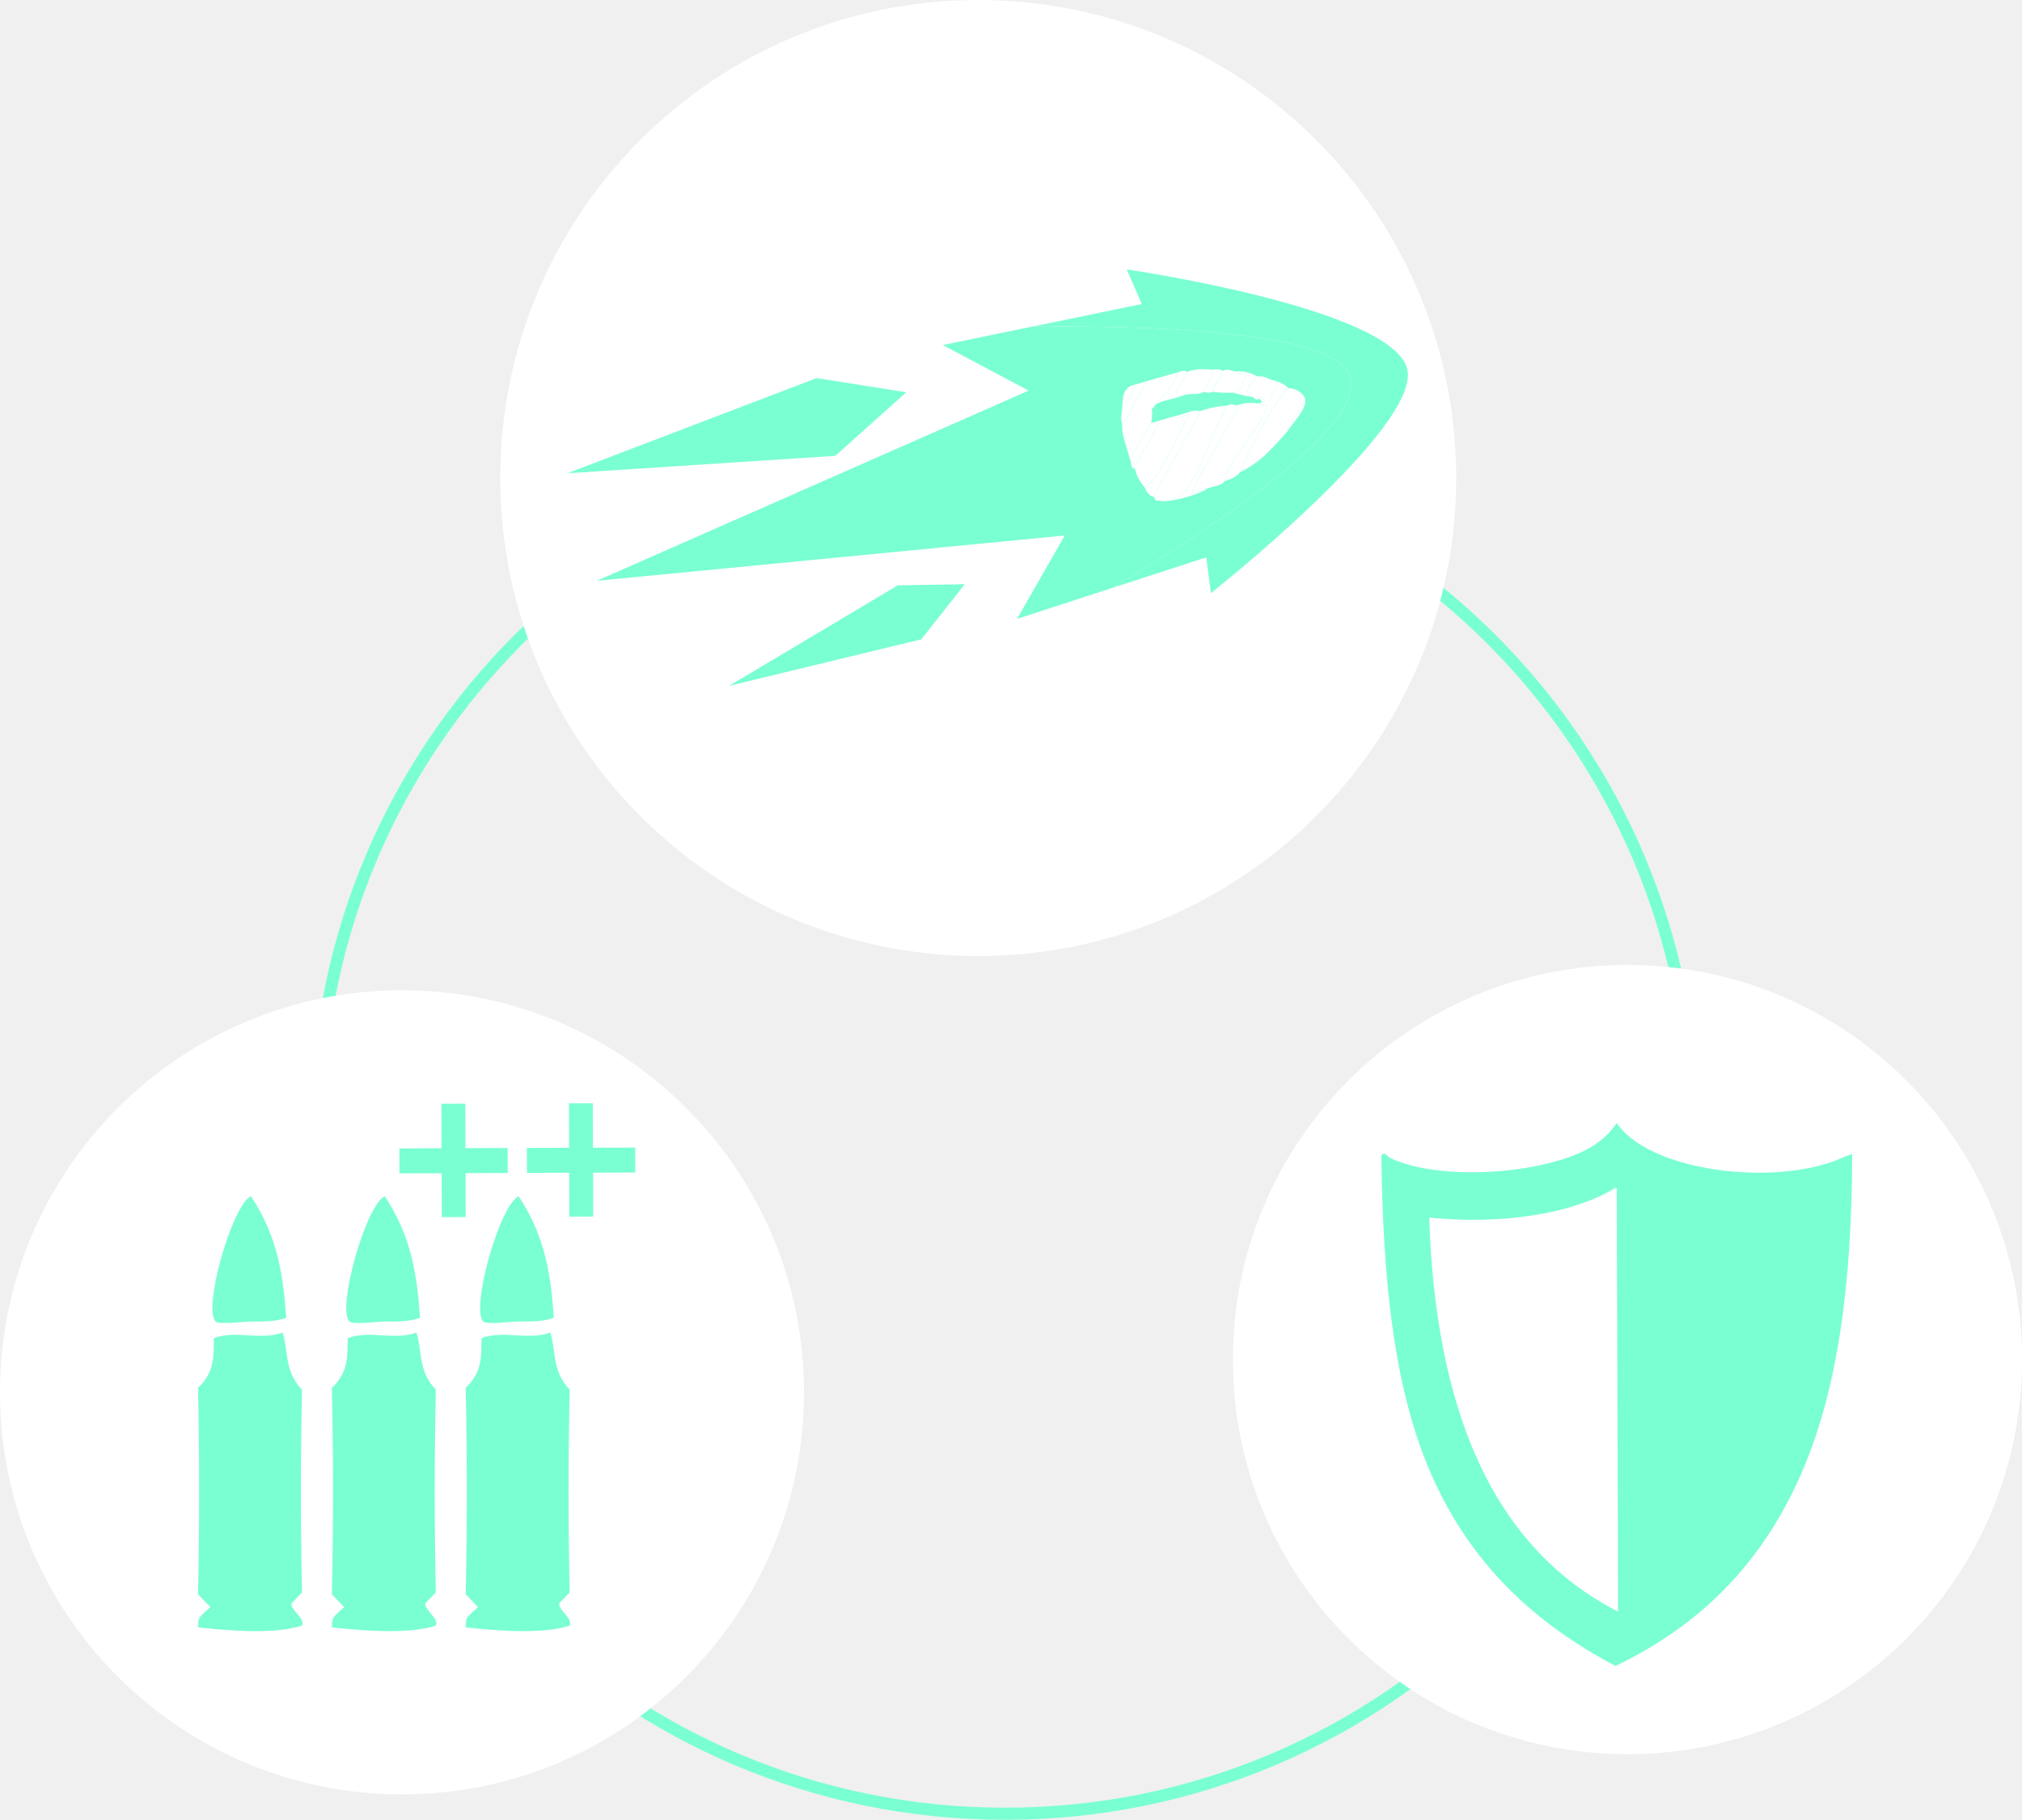
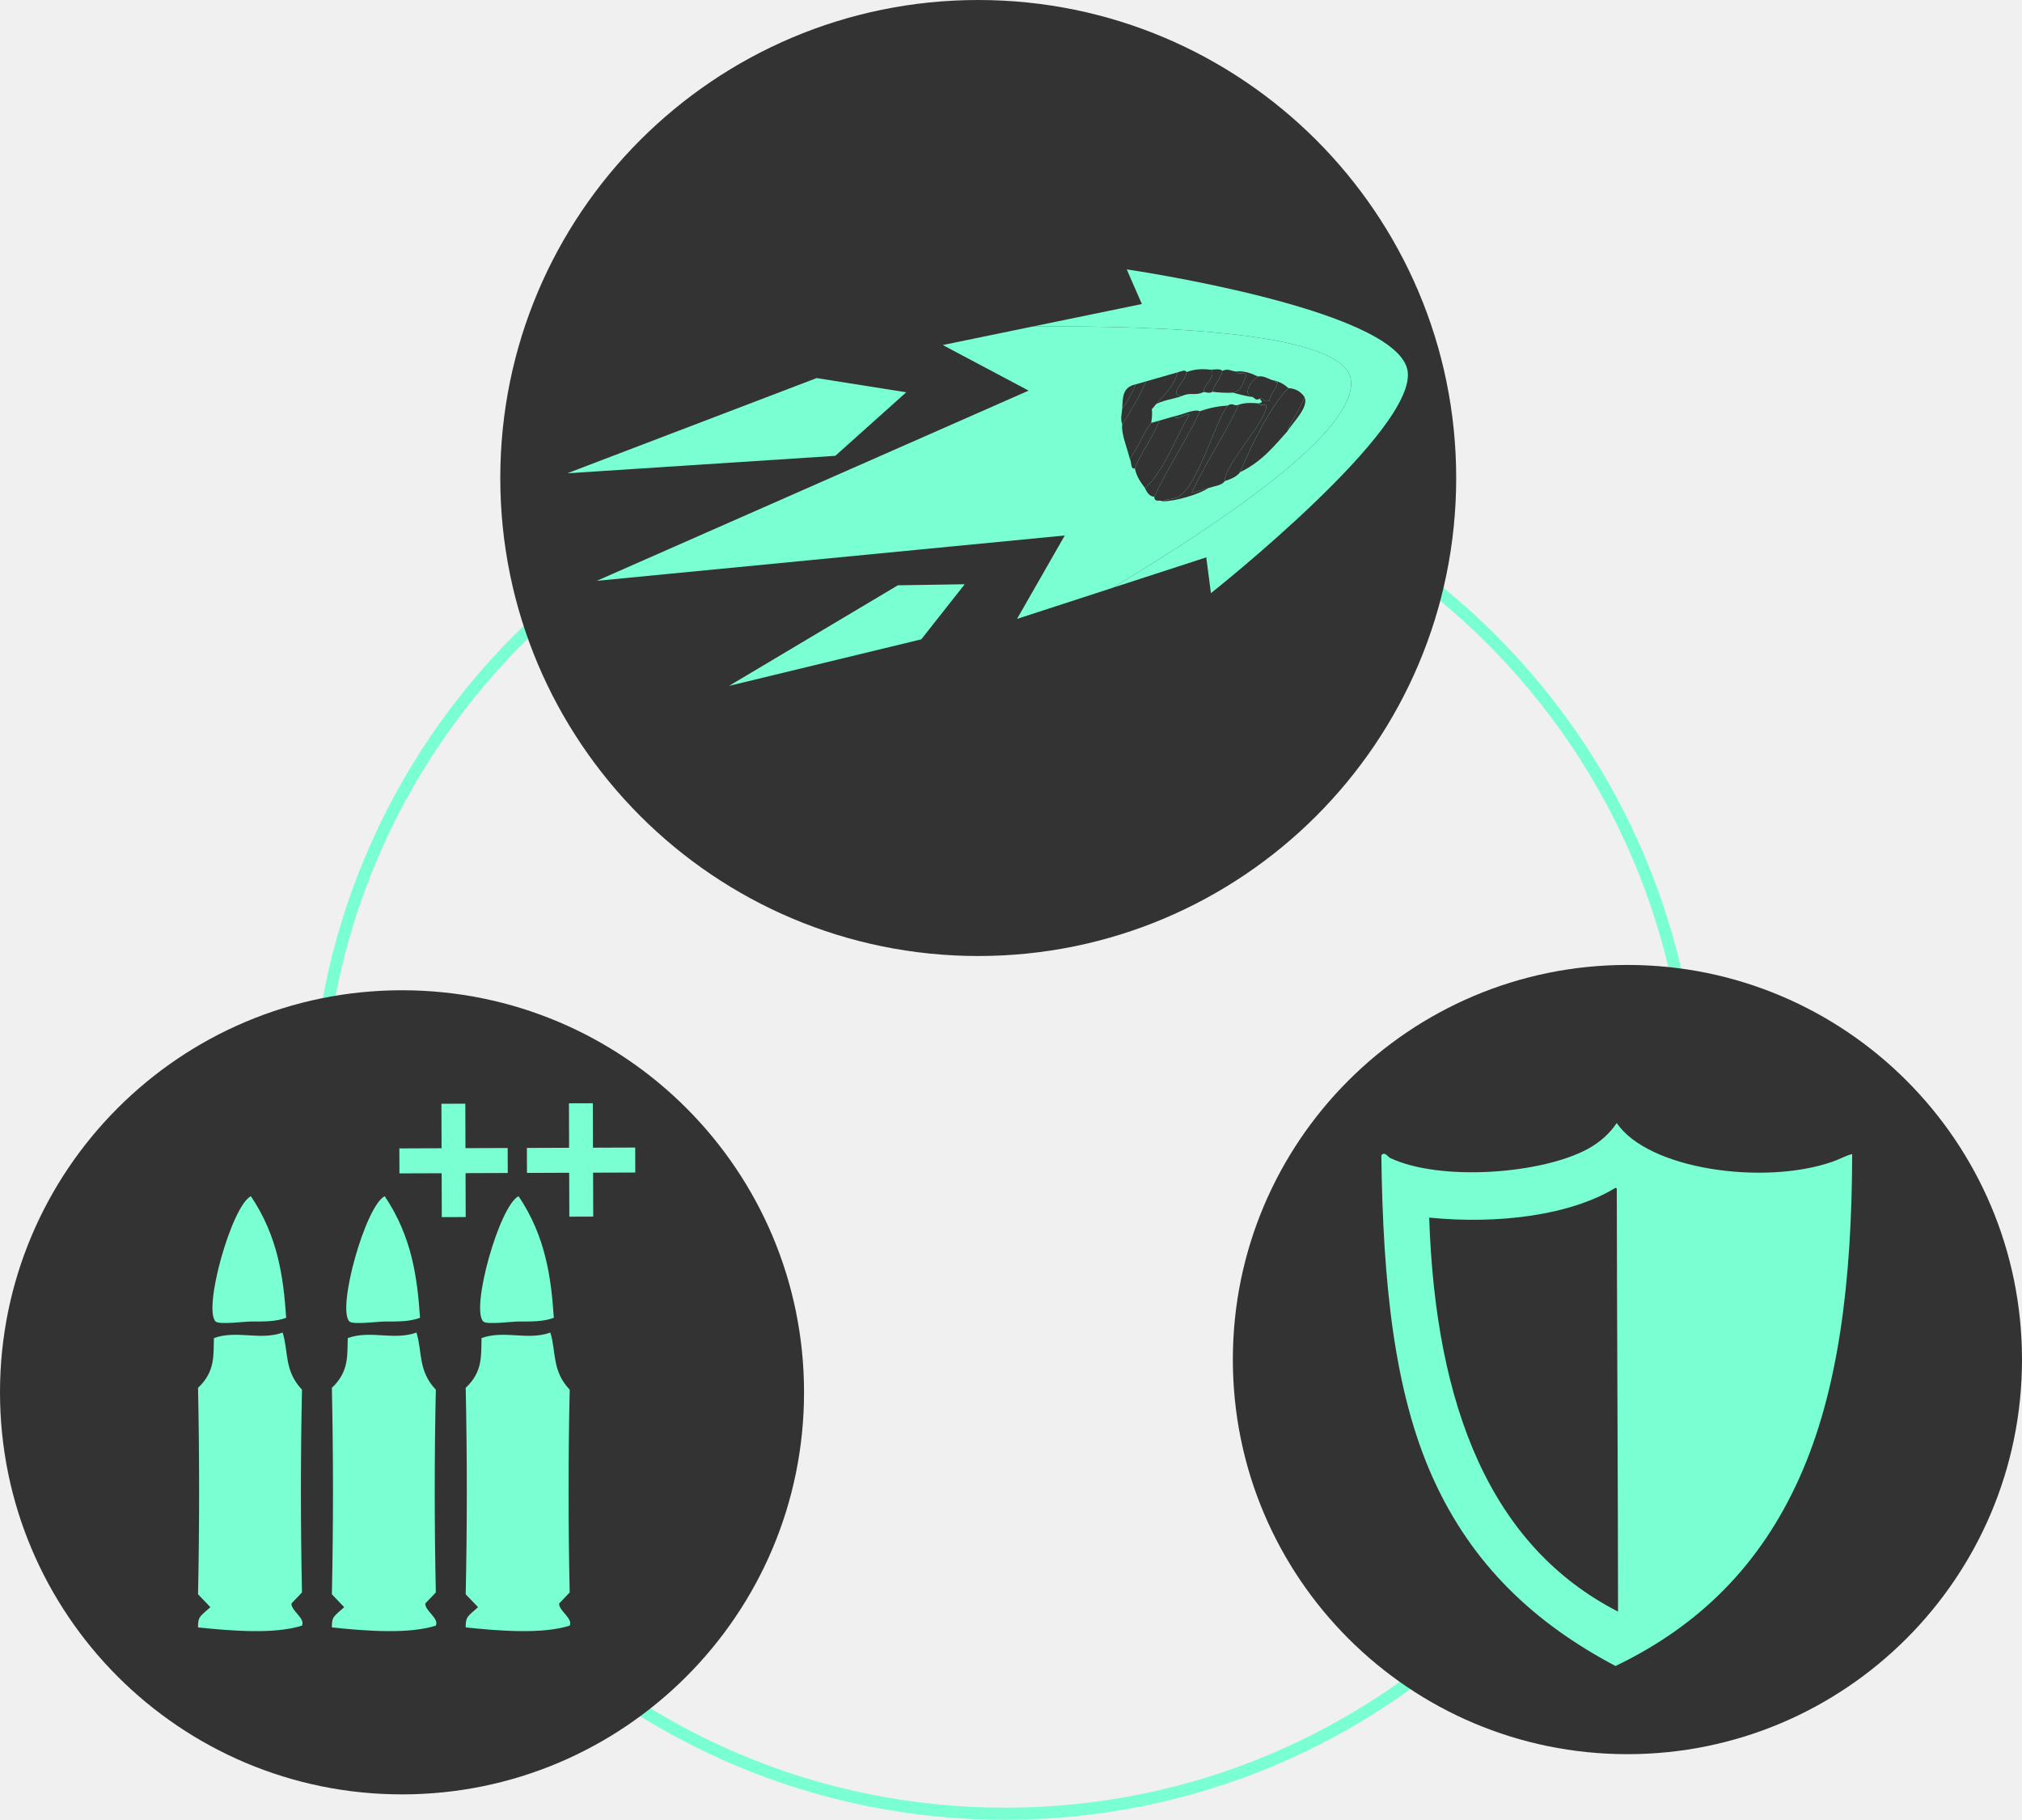
<svg xmlns="http://www.w3.org/2000/svg" version="1.1" id="Ebene_1" width="500.961" height="450.814" viewBox="0 0 500.961 450.814" overflow="visible" enable-background="new 0 0 500.961 450.814" xml:space="preserve">
  <circle fill="none" stroke="#7AFFD2" stroke-width="3" cx="249.004" cy="278.885" r="170.429" />
  <g>
-     <circle fill="#FFFFFF" cx="99.602" cy="344.916" r="99.602" />
+     <circle fill="#333333" cx="99.602" cy="344.916" r="99.602" />
    <g>
      <g>
-         <path fill="#7AFFD2" d="M109.423,290.644l-10.459,0.036l-0.021-6.188l10.459-0.039l-0.037-11.018l5.92-0.02l0.037,11.016     l10.455-0.039l0.021,6.19l-10.455,0.039l0.035,10.876l-5.92,0.022L109.423,290.644z" />
-         <path fill="#7AFFD2" d="M141.018,290.526l-10.458,0.039l-0.021-6.19l10.458-0.039l-0.037-11.015l5.92-0.021l0.037,11.015     l10.458-0.037l0.02,6.188l-10.455,0.039l0.037,10.877l-5.92,0.021L141.018,290.526z" />
+         <path fill="#7AFFD2" d="M109.423,290.644l-10.459,0.037l-0.021-6.188l10.459-0.039l-0.037-11.019l5.92-0.02l0.037,11.016     l10.455-0.039l0.021,6.19l-10.455,0.039l0.035,10.876l-5.92,0.022L109.423,290.644z" />
+         <path fill="#7AFFD2" d="M141.018,290.526l-10.458,0.039l-0.021-6.19l10.458-0.039l-0.037-11.015l5.92-0.021l0.037,11.016     l10.458-0.037l0.02,6.188l-10.455,0.039l0.037,10.877l-5.92,0.021L141.018,290.526z" />
      </g>
      <g>
-         <path fill-rule="evenodd" clip-rule="evenodd" fill="#7AFFD2" d="M70.903,326.459c-2.65,0.96-5.257,0.919-8.743,0.919     c-1.66,0-7.855,0.837-8.732,0c-3.199-3.076,3.981-28.683,8.732-31.046C68.897,306.375,70.218,316.426,70.903,326.459z" />
-         <path fill-rule="evenodd" clip-rule="evenodd" fill="#7AFFD2" d="M70.026,330.112c1.487,4.717,0.329,9.433,4.792,14.155     c-0.353,16.741-0.353,33.476,0,50.223c-0.86,0.912-1.742,1.82-2.603,2.736c-0.112,1.829,3.469,3.653,2.603,5.486     c-6.839,2.179-17.439,1.306-25.754,0.449c-0.021-2.695,0.456-2.676,3.063-5.023c-1.02-1.059-2.047-2.127-3.063-3.186     c0.359-17.059,0.359-34.1,0-51.147c4.364-4.099,3.774-8.216,3.934-12.327C58.667,329.436,64.35,332.15,70.026,330.112z" />
+         <path fill="#7AFFD2" d="M70.903,326.459c-2.65,0.96-5.257,0.919-8.743,0.919c-1.66,0-7.855,0.837-8.732,0     c-3.199-3.076,3.981-28.683,8.732-31.046C68.897,306.375,70.218,316.426,70.903,326.459z" />
+         <path fill="#7AFFD2" d="M70.026,330.112c1.487,4.717,0.329,9.433,4.792,14.154c-0.353,16.741-0.353,33.477,0,50.224     c-0.86,0.912-1.742,1.819-2.603,2.735c-0.112,1.829,3.469,3.653,2.603,5.486c-6.839,2.179-17.439,1.306-25.754,0.449     c-0.021-2.695,0.456-2.676,3.063-5.023c-1.02-1.059-2.047-2.127-3.063-3.186c0.359-17.06,0.359-34.101,0-51.147     c4.364-4.099,3.774-8.216,3.934-12.327C58.667,329.436,64.35,332.15,70.026,330.112z" />
      </g>
      <g>
-         <path fill-rule="evenodd" clip-rule="evenodd" fill="#7AFFD2" d="M104.065,326.459c-2.656,0.96-5.265,0.919-8.752,0.919     c-1.658,0-7.854,0.837-8.73,0c-3.199-3.076,3.975-28.683,8.73-31.046C102.057,306.375,103.378,316.426,104.065,326.459z" />
-         <path fill-rule="evenodd" clip-rule="evenodd" fill="#7AFFD2" d="M103.181,330.112c1.487,4.717,0.322,9.433,4.798,14.155     c-0.359,16.741-0.359,33.476,0,50.223c-0.865,0.912-1.731,1.82-2.615,2.736c-0.106,1.829,3.48,3.653,2.615,5.486     c-6.856,2.179-17.448,1.306-25.754,0.449c-0.021-2.695,0.454-2.676,3.05-5.023c-1.021-1.059-2.034-2.127-3.05-3.186     c0.366-17.059,0.366-34.1,0-51.147c4.358-4.099,3.772-8.216,3.934-12.327C91.835,329.436,97.505,332.15,103.181,330.112z" />
+         <path fill="#7AFFD2" d="M104.065,326.459c-2.656,0.96-5.265,0.919-8.752,0.919c-1.658,0-7.854,0.837-8.73,0     c-3.199-3.076,3.975-28.683,8.73-31.046C102.057,306.375,103.378,316.426,104.065,326.459z" />
+         <path fill="#7AFFD2" d="M103.181,330.112c1.487,4.717,0.322,9.433,4.798,14.154c-0.359,16.741-0.359,33.477,0,50.224     c-0.865,0.912-1.731,1.819-2.615,2.735c-0.106,1.829,3.48,3.653,2.615,5.486c-6.856,2.179-17.448,1.306-25.754,0.449     c-0.021-2.695,0.454-2.676,3.05-5.023c-1.021-1.059-2.034-2.127-3.05-3.186c0.366-17.06,0.366-34.101,0-51.147     c4.358-4.099,3.772-8.216,3.934-12.327C91.835,329.436,97.505,332.15,103.181,330.112z" />
      </g>
      <g>
-         <path fill-rule="evenodd" clip-rule="evenodd" fill="#7AFFD2" d="M137.214,326.459c-2.652,0.96-5.252,0.919-8.732,0.919     c-1.671,0-7.859,0.837-8.732,0c-3.212-3.076,3.975-28.683,8.732-31.046C135.208,306.375,136.533,316.426,137.214,326.459z" />
-         <path fill-rule="evenodd" clip-rule="evenodd" fill="#7AFFD2" d="M136.347,330.112c1.487,4.717,0.329,9.433,4.798,14.155     c-0.37,16.741-0.37,33.476,0,50.223c-0.877,0.912-1.755,1.82-2.613,2.736c-0.108,1.829,3.46,3.653,2.613,5.486     c-6.858,2.179-17.456,1.306-25.765,0.449c-0.02-2.695,0.46-2.676,3.057-5.023c-1.022-1.059-2.043-2.127-3.057-3.186     c0.363-17.059,0.363-34.1,0-51.147c4.369-4.099,3.772-8.216,3.925-12.327C124.988,329.436,130.673,332.15,136.347,330.112z" />
+         <path fill="#7AFFD2" d="M137.214,326.459c-2.652,0.96-5.252,0.919-8.732,0.919c-1.671,0-7.859,0.837-8.732,0     c-3.212-3.076,3.975-28.683,8.732-31.046C135.208,306.375,136.533,316.426,137.214,326.459z" />
+         <path fill="#7AFFD2" d="M136.347,330.112c1.487,4.717,0.329,9.433,4.798,14.154c-0.37,16.741-0.37,33.477,0,50.224     c-0.877,0.912-1.755,1.819-2.613,2.735c-0.108,1.829,3.46,3.653,2.613,5.486c-6.858,2.179-17.456,1.306-25.765,0.449     c-0.02-2.695,0.46-2.676,3.057-5.023c-1.022-1.059-2.043-2.127-3.057-3.186c0.363-17.06,0.363-34.101,0-51.147     c4.369-4.099,3.772-8.216,3.925-12.327C124.988,329.436,130.673,332.15,136.347,330.112z" />
      </g>
    </g>
  </g>
-   <circle fill-rule="evenodd" clip-rule="evenodd" fill="#FFFFFF" cx="242.364" cy="118.416" r="118.415" />
+   <circle fill="#333333" cx="242.364" cy="118.416" r="118.415" />
  <g>
-     <polygon fill-rule="evenodd" clip-rule="evenodd" fill="#7AFFD2" points="180.623,169.909 222.457,144.993 239.012,144.738    228.254,158.38  " />
-     <polygon fill-rule="evenodd" clip-rule="evenodd" fill="#7AFFD2" points="140.553,117.244 202.32,93.662 224.527,97.181    206.952,112.923  " />
+     <polygon fill="#7AFFD2" points="180.623,169.909 222.457,144.993 239.012,144.738 228.254,158.38  " />
+     <polygon fill="#7AFFD2" points="140.553,117.244 202.32,93.662 224.527,97.181 206.952,112.923  " />
    <g>
-       <path fill="#7AFFD2" d="M283.789,142.971l15.068-4.899l1.158,8.864c0,0,52.019-41.115,48.648-55.464    c-3.547-15.123-69.507-24.735-69.507-24.735l3.746,8.58L255.8,80.899c32.849-0.291,77.542,1.487,78.896,13.245    c1.436,12.446-29.983,33.914-58.963,51.446L283.789,142.971" />
+       <path fill="#7AFFD2" d="M283.789,142.971l15.068-4.899l1.158,8.864c0,0,52.019-41.115,48.647-55.464    c-3.547-15.123-69.507-24.735-69.507-24.735l3.746,8.58L255.8,80.899c32.849-0.291,77.542,1.487,78.896,13.245    c1.437,12.446-29.982,33.914-58.963,51.446L283.789,142.971" />
      <g>
-         <path fill="#7AFFD2" d="M334.696,94.144c-1.354-11.757-46.048-13.536-78.896-13.245l-22.22,4.575l21.271,11.292l-30.34,13.364     l-76.655,33.758l79.573-7.709l36.37-3.523l-11.819,20.657l23.755-7.723C304.713,128.058,336.132,106.59,334.696,94.144z" />
+         <path fill="#7AFFD2" d="M334.695,94.144c-1.354-11.757-46.047-13.536-78.896-13.245l-22.22,4.575l21.271,11.292l-30.34,13.364     l-76.655,33.758l79.573-7.709l36.37-3.523l-11.818,20.657l23.754-7.723C304.713,128.058,336.132,106.59,334.695,94.144z" />
      </g>
    </g>
    <g>
-       <path fill-rule="evenodd" clip-rule="evenodd" fill="#FFFFFF" d="M281.364,95.212c0.862-0.248,1.729-0.495,2.596-0.742    c-1.697,3.712-3.673,7.268-5.923,10.67c-0.514-1.592-0.075-2.66-0.004-3.925C279.425,99.368,280.534,97.369,281.364,95.212z" />
-       <path fill-rule="evenodd" clip-rule="evenodd" fill="#FFFFFF" d="M299.955,91.572c1.005,0.021,2.229-0.35,2.89,0.295    c-0.408,1.954-2.034,3.231-2.442,5.186c-1.021,0.531-1.474,0.039-2.222,0.077C298.215,95.098,301.574,93.128,299.955,91.572z" />
-       <path fill-rule="evenodd" clip-rule="evenodd" fill="#FFFFFF" d="M285.223,104.767c0.691-0.199,1.383-0.397,2.072-0.593    c-1.653,4.167-4.482,7.684-6.141,11.854c-1.098,0.41-0.763-1.772-1.263-2.443C282.064,110.864,283.052,107.486,285.223,104.767z" />
-       <path fill-rule="evenodd" clip-rule="evenodd" fill="#FFFFFF" d="M290.927,103.132c2.107-0.397,4.831-1.899,6.367-1.262    c-3.383,7.281-7.937,13.912-11.321,21.191c-1.127-0.066-1.777-0.988-2.296-2.146c4.541-3.9,7.533-12.374,11.025-18.303    C293.54,102.612,291.479,104.229,290.927,103.132z" />
-       <path fill-rule="evenodd" clip-rule="evenodd" fill="#FFFFFF" d="M304.183,100.459c1.341-0.847,1.552,0.345,2.741-0.224    c-3.506,7.501-8.186,14.356-11.691,21.859c1.381-0.396,2.765-0.792,4.146-1.188c-2.354,1.607-8.553,3.383-11.402,3.265    c1.23-0.683,2.825-0.361,4.146-1.188C296.911,119.984,301.473,103.424,304.183,100.459z" />
-       <path fill-rule="evenodd" clip-rule="evenodd" fill="#FFFFFF" d="M278.033,101.215c0.166-2.526-0.087-5.282,3.331-6.003    C280.534,97.369,279.425,99.368,278.033,101.215z" />
-       <path fill-rule="evenodd" clip-rule="evenodd" fill="#FFFFFF" d="M318.927,106.893c1.037-3.058,3.257-5.46,4.29-8.521    C324.293,100.868,320.489,104.413,318.927,106.893z" />
-       <path fill-rule="evenodd" clip-rule="evenodd" fill="#FFFFFF" d="M319.216,96.152c1.706,0.074,3.037,0.813,4.001,2.22    c-1.033,3.061-3.253,5.463-4.29,8.521c-3.325,3.68-6.357,7.522-11.698,10.083C309.637,111.175,314.591,100.724,319.216,96.152z" />
-       <path fill-rule="evenodd" clip-rule="evenodd" fill="#FFFFFF" d="M311.659,93.269c1.76-0.289,2.722,0.861,4.224,1.034    c0.032,0.469,0.342,0.43,0.668,0.37c-0.281,1.735-1.794,2.786-2.072,4.521c-1.306,0.782-1.339-0.732-2.372-0.444    c-1.308,0.785-1.34-0.729-2.371-0.442C308.061,96.836,310.129,94.345,311.659,93.269z" />
-       <path fill-rule="evenodd" clip-rule="evenodd" fill="#FFFFFF" d="M306.254,92.012c2.127-0.17,3.802,0.482,5.405,1.257    c-1.53,1.076-3.599,3.567-1.924,5.039c-1.424-0.314-2.851-0.621-4.221-1.036c2.455-0.671,2.403-2.734,3.257-4.297    C308.324,91.948,306.701,93.04,306.254,92.012z" />
-       <path fill-rule="evenodd" clip-rule="evenodd" fill="#FFFFFF" d="M291.732,92.244c0.835-0.193,1.906-0.818,2.223-0.076    c0.023,2.188-4.853,5.664-1.107,5.927c-2.676,0.988-6.739,1.204-7.48,3.264C287.685,98.428,290.896,95.994,291.732,92.244z" />
-       <path fill-rule="evenodd" clip-rule="evenodd" fill="#FFFFFF" d="M312.106,98.749c1.033-0.288,1.066,1.227,2.372,0.444    c0.278-1.735,1.791-2.786,2.072-4.521c-0.326,0.061-0.636,0.1-0.668-0.37c1.269,0.332,2.38,0.951,3.333,1.849    c-4.625,4.572-9.579,15.023-11.987,20.824c-0.737,1.044-2.177,1.699-3.85,2.226c0.342-4.65,10.341-14.705,10.36-18.674    c0.002-0.711-1.853,0.262-1.853-0.592C313.22,99.579,312.407,99.368,312.106,98.749z" />
-       <path fill-rule="evenodd" clip-rule="evenodd" fill="#FFFFFF" d="M293.955,92.168c2.368-0.863,4.204-0.765,6-0.597    c1.619,1.556-1.74,3.526-1.774,5.557c-2.159,1.012-3.174-0.047-5.333,0.966C289.103,97.833,293.979,94.357,293.955,92.168z" />
-       <path fill-rule="evenodd" clip-rule="evenodd" fill="#FFFFFF" d="M302.845,91.867c1.561-0.714,2.237,0.157,3.409,0.145    c0.447,1.028,2.07-0.064,2.518,0.963c-0.854,1.563-0.802,3.626-3.257,4.297c-1.797,0.095-3.479-0.017-5.112-0.219    C300.811,95.098,302.437,93.821,302.845,91.867z" />
-       <path fill-rule="evenodd" clip-rule="evenodd" fill="#FFFFFF" d="M285.367,101.359c0.18,1.26-0.009,2.319-0.145,3.408    c-2.171,2.719-3.158,6.098-5.331,8.818c-0.695-2.857-2.14-6.131-1.854-8.444c2.25-3.402,4.226-6.958,5.923-10.67    c2.59-0.742,5.181-1.487,7.772-2.226C290.896,95.994,287.685,98.428,285.367,101.359z" />
-       <path fill-rule="evenodd" clip-rule="evenodd" fill="#FFFFFF" d="M297.294,101.87c2.531-0.897,4.781-1.279,6.889-1.411    c-2.71,2.965-7.271,19.525-12.061,22.525c-1.321,0.827-2.916,0.504-4.146,1.188c-0.642-0.415-1.958,0.386-2.003-1.11    C289.357,115.782,293.911,109.151,297.294,101.87z" />
-       <path fill-rule="evenodd" clip-rule="evenodd" fill="#FFFFFF" d="M306.924,100.235c1.921-0.585,3.428-0.415,4.963-0.3    c0,0.854,1.854-0.119,1.853,0.592c-0.02,3.97-10.019,14.024-10.36,18.674c-0.525,1.016-2.522,1.216-4.001,1.705    c-1.381,0.396-2.765,0.792-4.146,1.188C298.738,114.591,303.418,107.736,306.924,100.235z" />
-       <path fill-rule="evenodd" clip-rule="evenodd" fill="#FFFFFF" d="M283.677,120.915c-0.996-1.354-2.017-2.654-2.522-4.887    c1.658-4.17,4.487-7.687,6.141-11.854c1.211-0.347,2.421-0.693,3.632-1.041c0.553,1.096,2.613-0.521,3.775-0.521    C291.21,108.542,288.218,117.015,283.677,120.915z" />
+       <path fill="#333333" d="M281.364,95.212c0.862-0.248,1.729-0.495,2.596-0.742c-1.696,3.712-3.673,7.268-5.923,10.67    c-0.514-1.592-0.075-2.66-0.004-3.925C279.425,99.368,280.534,97.369,281.364,95.212z" />
+       <path fill="#333333" d="M299.955,91.572c1.005,0.021,2.229-0.35,2.891,0.295c-0.408,1.954-2.035,3.231-2.443,5.186    c-1.021,0.531-1.473,0.039-2.221,0.077C298.215,95.098,301.574,93.128,299.955,91.572z" />
+       <path fill="#333333" d="M285.223,104.767c0.691-0.199,1.383-0.397,2.072-0.593c-1.652,4.167-4.482,7.684-6.141,11.854    c-1.098,0.41-0.764-1.772-1.264-2.443C282.064,110.864,283.052,107.486,285.223,104.767z" />
+       <path fill="#333333" d="M290.927,103.132c2.107-0.397,4.831-1.899,6.367-1.262c-3.383,7.281-7.937,13.912-11.321,21.191    c-1.127-0.066-1.777-0.988-2.296-2.146c4.541-3.9,7.533-12.374,11.025-18.303C293.54,102.612,291.479,104.229,290.927,103.132z" />
+       <path fill="#333333" d="M304.184,100.459c1.34-0.847,1.551,0.345,2.74-0.224c-3.506,7.501-8.186,14.356-11.691,21.859    c1.382-0.396,2.766-0.792,4.146-1.188c-2.354,1.607-8.553,3.383-11.402,3.265c1.23-0.683,2.825-0.361,4.146-1.188    C296.911,119.984,301.473,103.424,304.184,100.459z" />
+       <path fill="#333333" d="M278.033,101.215c0.166-2.526-0.088-5.282,3.33-6.003C280.534,97.369,279.425,99.368,278.033,101.215z" />
+       <path fill="#333333" d="M318.927,106.893c1.037-3.058,3.257-5.46,4.29-8.521C324.293,100.868,320.489,104.413,318.927,106.893z" />
+       <path fill="#333333" d="M319.216,96.152c1.706,0.074,3.037,0.813,4.001,2.22c-1.033,3.061-3.253,5.463-4.29,8.521    c-3.325,3.68-6.356,7.522-11.698,10.083C309.637,111.175,314.591,100.724,319.216,96.152z" />
+       <path fill="#333333" d="M311.659,93.269c1.76-0.289,2.722,0.861,4.224,1.034c0.032,0.469,0.342,0.43,0.668,0.37    c-0.281,1.735-1.794,2.786-2.072,4.521c-1.306,0.782-1.338-0.732-2.371-0.444c-1.309,0.785-1.34-0.729-2.371-0.442    C308.061,96.836,310.129,94.345,311.659,93.269z" />
+       <path fill="#333333" d="M306.254,92.012c2.127-0.17,3.803,0.482,5.405,1.257c-1.53,1.076-3.599,3.567-1.925,5.039    c-1.424-0.314-2.851-0.621-4.221-1.036c2.455-0.671,2.403-2.734,3.258-4.297C308.324,91.948,306.701,93.04,306.254,92.012z" />
+       <path fill="#333333" d="M291.732,92.244c0.834-0.193,1.906-0.818,2.223-0.076c0.023,2.188-4.854,5.664-1.107,5.927    c-2.676,0.988-6.738,1.204-7.479,3.264C287.686,98.428,290.896,95.994,291.732,92.244z" />
+       <path fill="#333333" d="M312.105,98.749c1.033-0.288,1.066,1.227,2.373,0.444c0.277-1.735,1.791-2.786,2.071-4.521    c-0.325,0.061-0.636,0.1-0.668-0.37c1.269,0.332,2.38,0.951,3.333,1.849c-4.625,4.572-9.579,15.023-11.986,20.824    c-0.737,1.044-2.178,1.699-3.851,2.226c0.343-4.65,10.341-14.705,10.36-18.674c0.002-0.711-1.854,0.262-1.854-0.592    C313.221,99.579,312.407,99.368,312.105,98.749z" />
+       <path fill="#333333" d="M293.955,92.168c2.368-0.863,4.204-0.765,6-0.597c1.619,1.556-1.74,3.526-1.773,5.557    c-2.16,1.012-3.175-0.047-5.334,0.966C289.104,97.833,293.979,94.357,293.955,92.168z" />
+       <path fill="#333333" d="M302.846,91.867c1.561-0.714,2.236,0.157,3.408,0.145c0.447,1.028,2.07-0.064,2.518,0.963    c-0.854,1.563-0.801,3.626-3.256,4.297c-1.798,0.095-3.479-0.017-5.113-0.219C300.811,95.098,302.438,93.821,302.846,91.867z" />
+       <path fill="#333333" d="M285.367,101.359c0.18,1.26-0.01,2.319-0.145,3.408c-2.172,2.719-3.158,6.098-5.332,8.818    c-0.695-2.857-2.14-6.131-1.854-8.444c2.25-3.402,4.227-6.958,5.923-10.67c2.59-0.742,5.181-1.487,7.772-2.226    C290.896,95.994,287.686,98.428,285.367,101.359z" />
+       <path fill="#333333" d="M297.294,101.87c2.531-0.897,4.781-1.279,6.89-1.411c-2.711,2.965-7.271,19.525-12.062,22.525    c-1.321,0.827-2.916,0.504-4.146,1.188c-0.643-0.415-1.959,0.386-2.004-1.11C289.357,115.782,293.911,109.151,297.294,101.87z" />
+       <path fill="#333333" d="M306.924,100.235c1.922-0.585,3.428-0.415,4.963-0.3c0,0.854,1.854-0.119,1.854,0.592    c-0.02,3.97-10.02,14.024-10.36,18.674c-0.524,1.016-2.522,1.216-4.001,1.705c-1.381,0.396-2.765,0.792-4.146,1.188    C298.738,114.591,303.418,107.736,306.924,100.235z" />
+       <path fill="#333333" d="M283.677,120.915c-0.995-1.354-2.017-2.654-2.522-4.887c1.658-4.17,4.488-7.687,6.142-11.854    c1.211-0.347,2.421-0.693,3.632-1.041c0.553,1.096,2.613-0.521,3.775-0.521C291.21,108.542,288.218,117.015,283.677,120.915z" />
    </g>
  </g>
  <g>
-     <circle fill-rule="evenodd" clip-rule="evenodd" fill="#FFFFFF" cx="403.203" cy="336.8" r="97.758" />
+     <circle fill="#333333" cx="403.203" cy="336.8" r="97.758" />
    <g>
      <g>
        <g>
-           <path fill-rule="evenodd" clip-rule="evenodd" fill="#7AFFD2" d="M453.898,287.827c-17.009,5.873-45.603,1.853-53.337-9.628      c-1.731,2.579-4.139,4.771-7.176,6.422c-11.44,6.226-36.581,8.106-48.967,2.242c-0.515-0.238-1.418-1.758-2.183-0.634      c0.399,31.484,3.153,58.59,12.787,79.94c9.707,21.499,25.173,35.95,45.229,46.544c20.793-9.988,35.865-25.045,45.531-46.544      c9.671-21.48,13.038-48.495,13.107-80.269C457.349,286.245,455.779,287.185,453.898,287.827z M354.09,301.637      c17.354,1.716,35.076-0.627,46.163-7.386c0.102,0.056,0.209,0.105,0.312,0.16c0.029,28.132,0.311,79.34,0.311,104.826      C369.356,383.095,355.648,348.614,354.09,301.637z" />
+           <path fill="#7AFFD2" d="M453.898,287.827c-17.01,5.873-45.604,1.854-53.338-9.628c-1.73,2.579-4.139,4.771-7.176,6.422      c-11.439,6.226-36.58,8.106-48.967,2.241c-0.516-0.237-1.418-1.758-2.184-0.633c0.399,31.483,3.154,58.59,12.787,79.939      c9.707,21.499,25.174,35.95,45.229,46.544c20.793-9.988,35.865-25.045,45.531-46.544c9.671-21.479,13.038-48.495,13.106-80.27      C457.349,286.245,455.779,287.185,453.898,287.827z M354.09,301.637c17.354,1.716,35.076-0.627,46.163-7.386      c0.103,0.057,0.209,0.105,0.312,0.16c0.029,28.132,0.312,79.34,0.312,104.826C369.355,383.095,355.648,348.614,354.09,301.637z" />
        </g>
      </g>
    </g>
  </g>
</svg>
